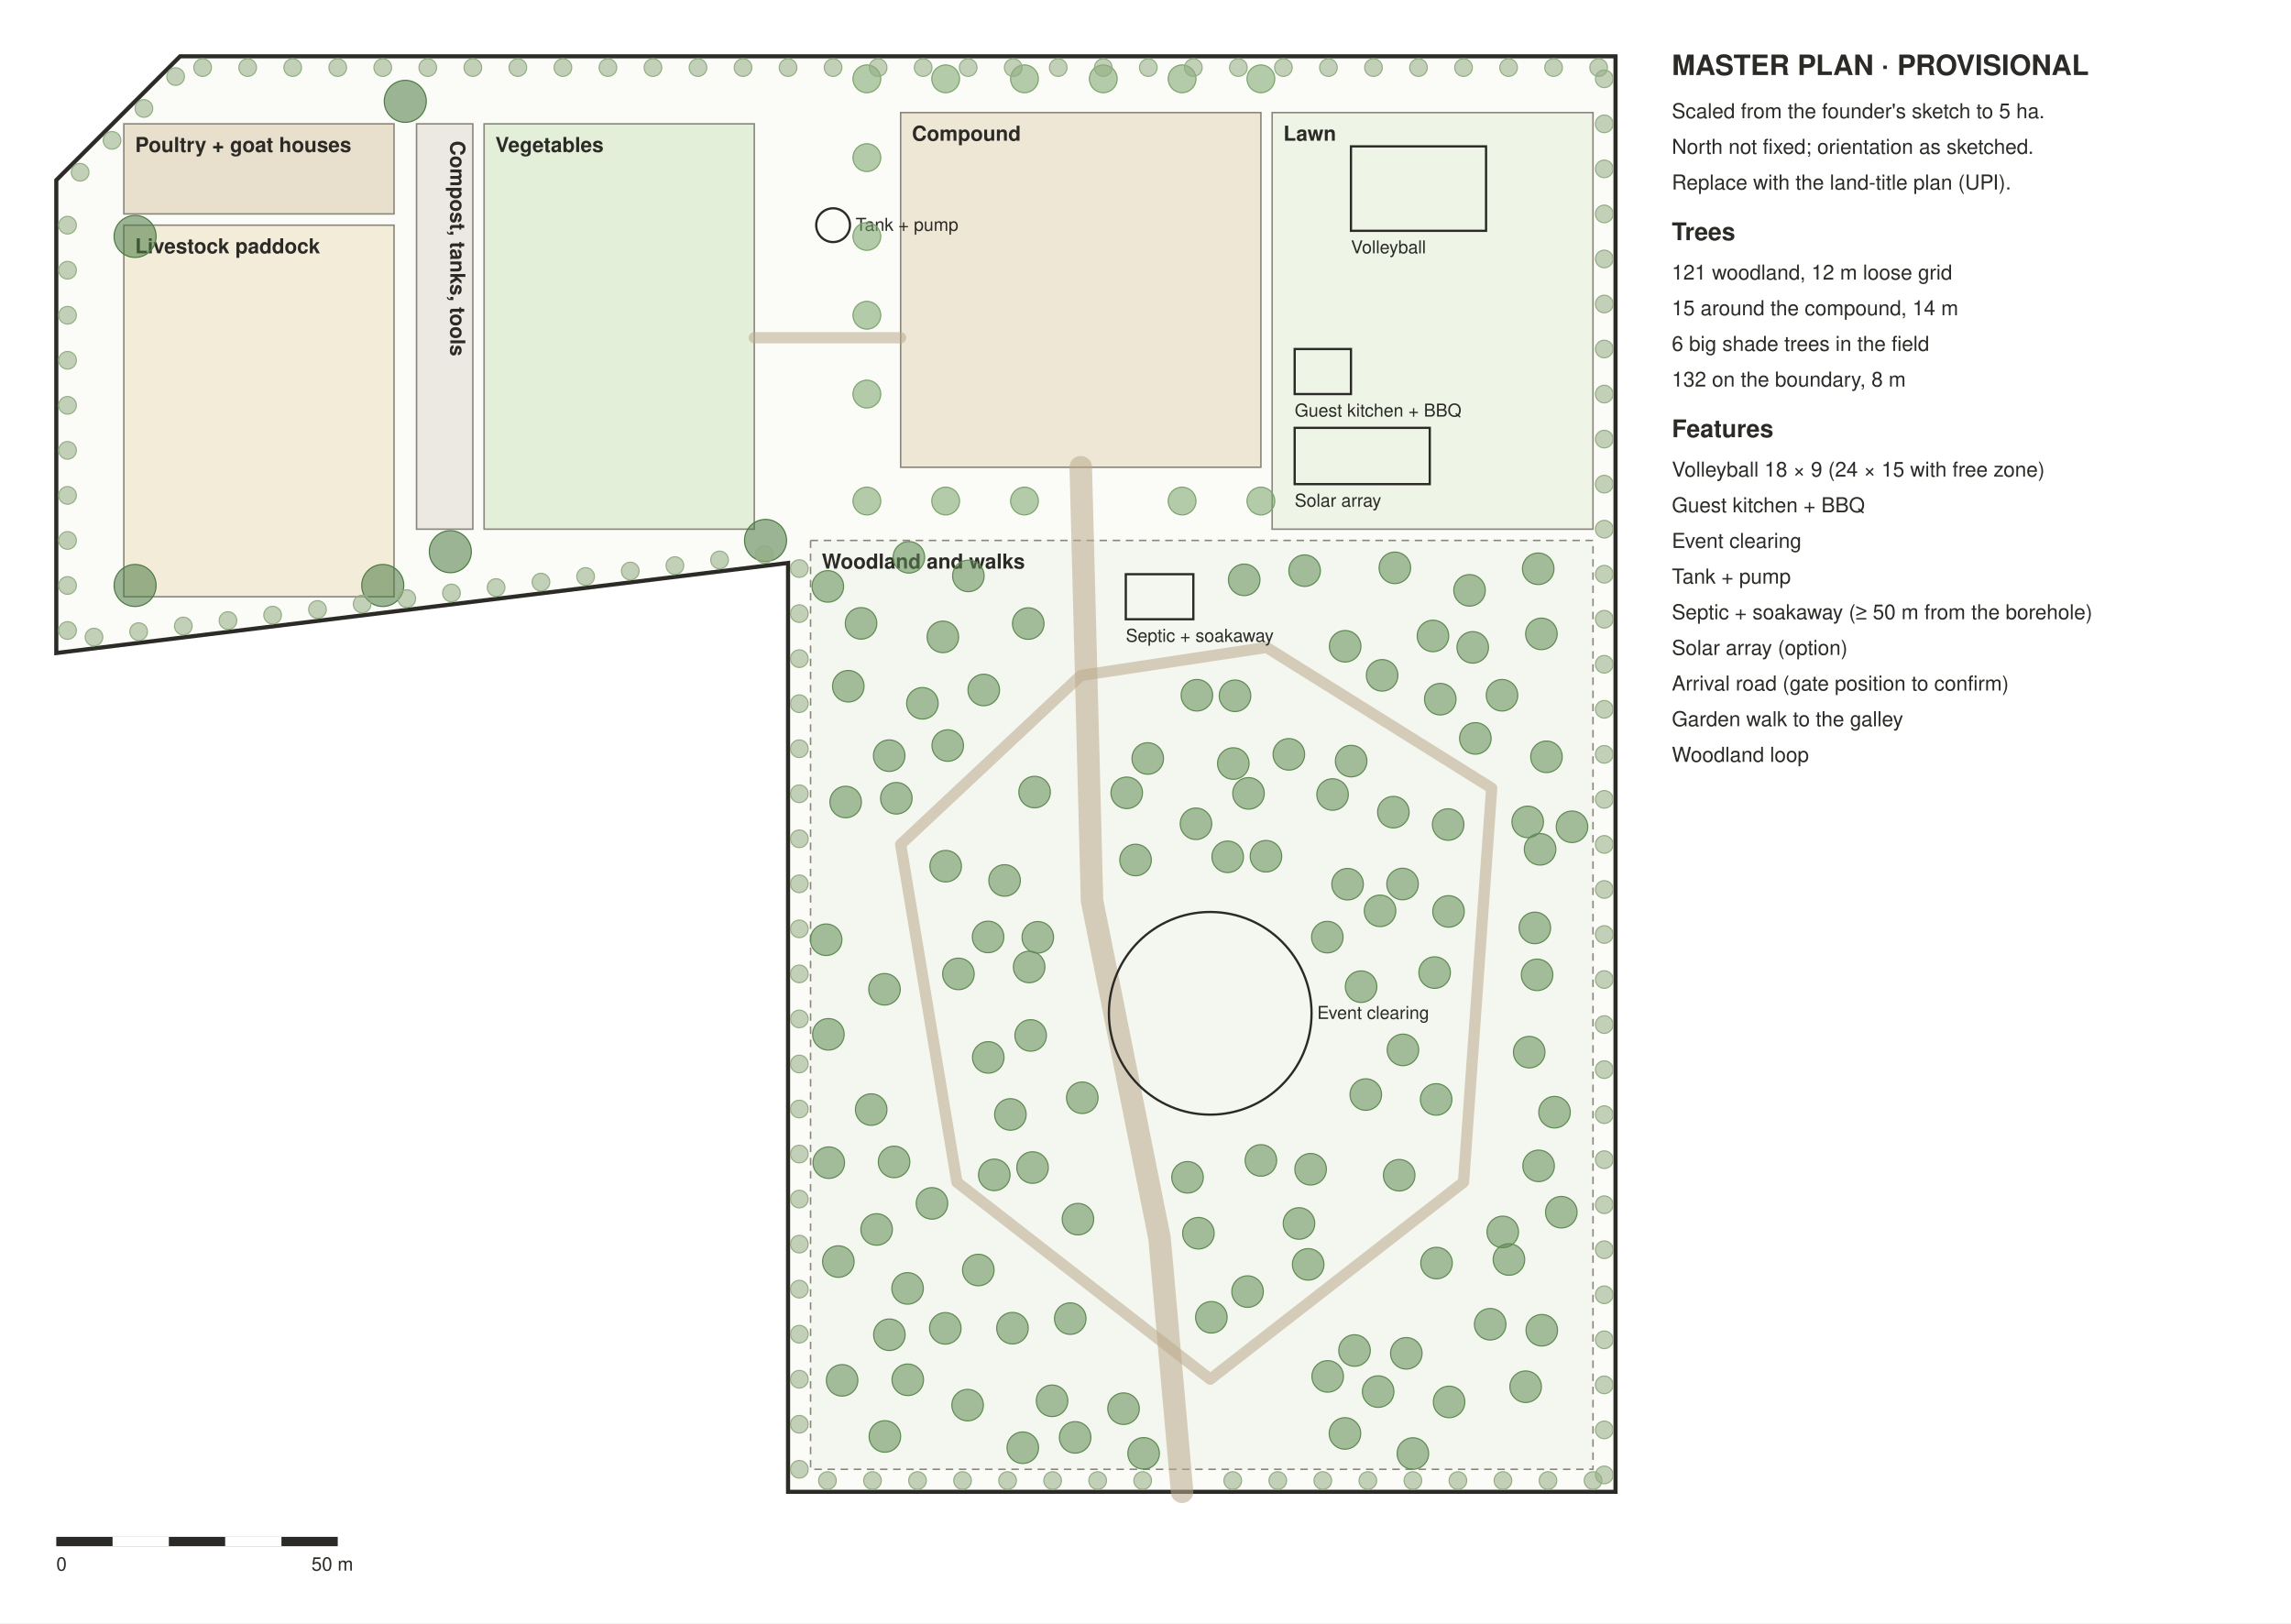
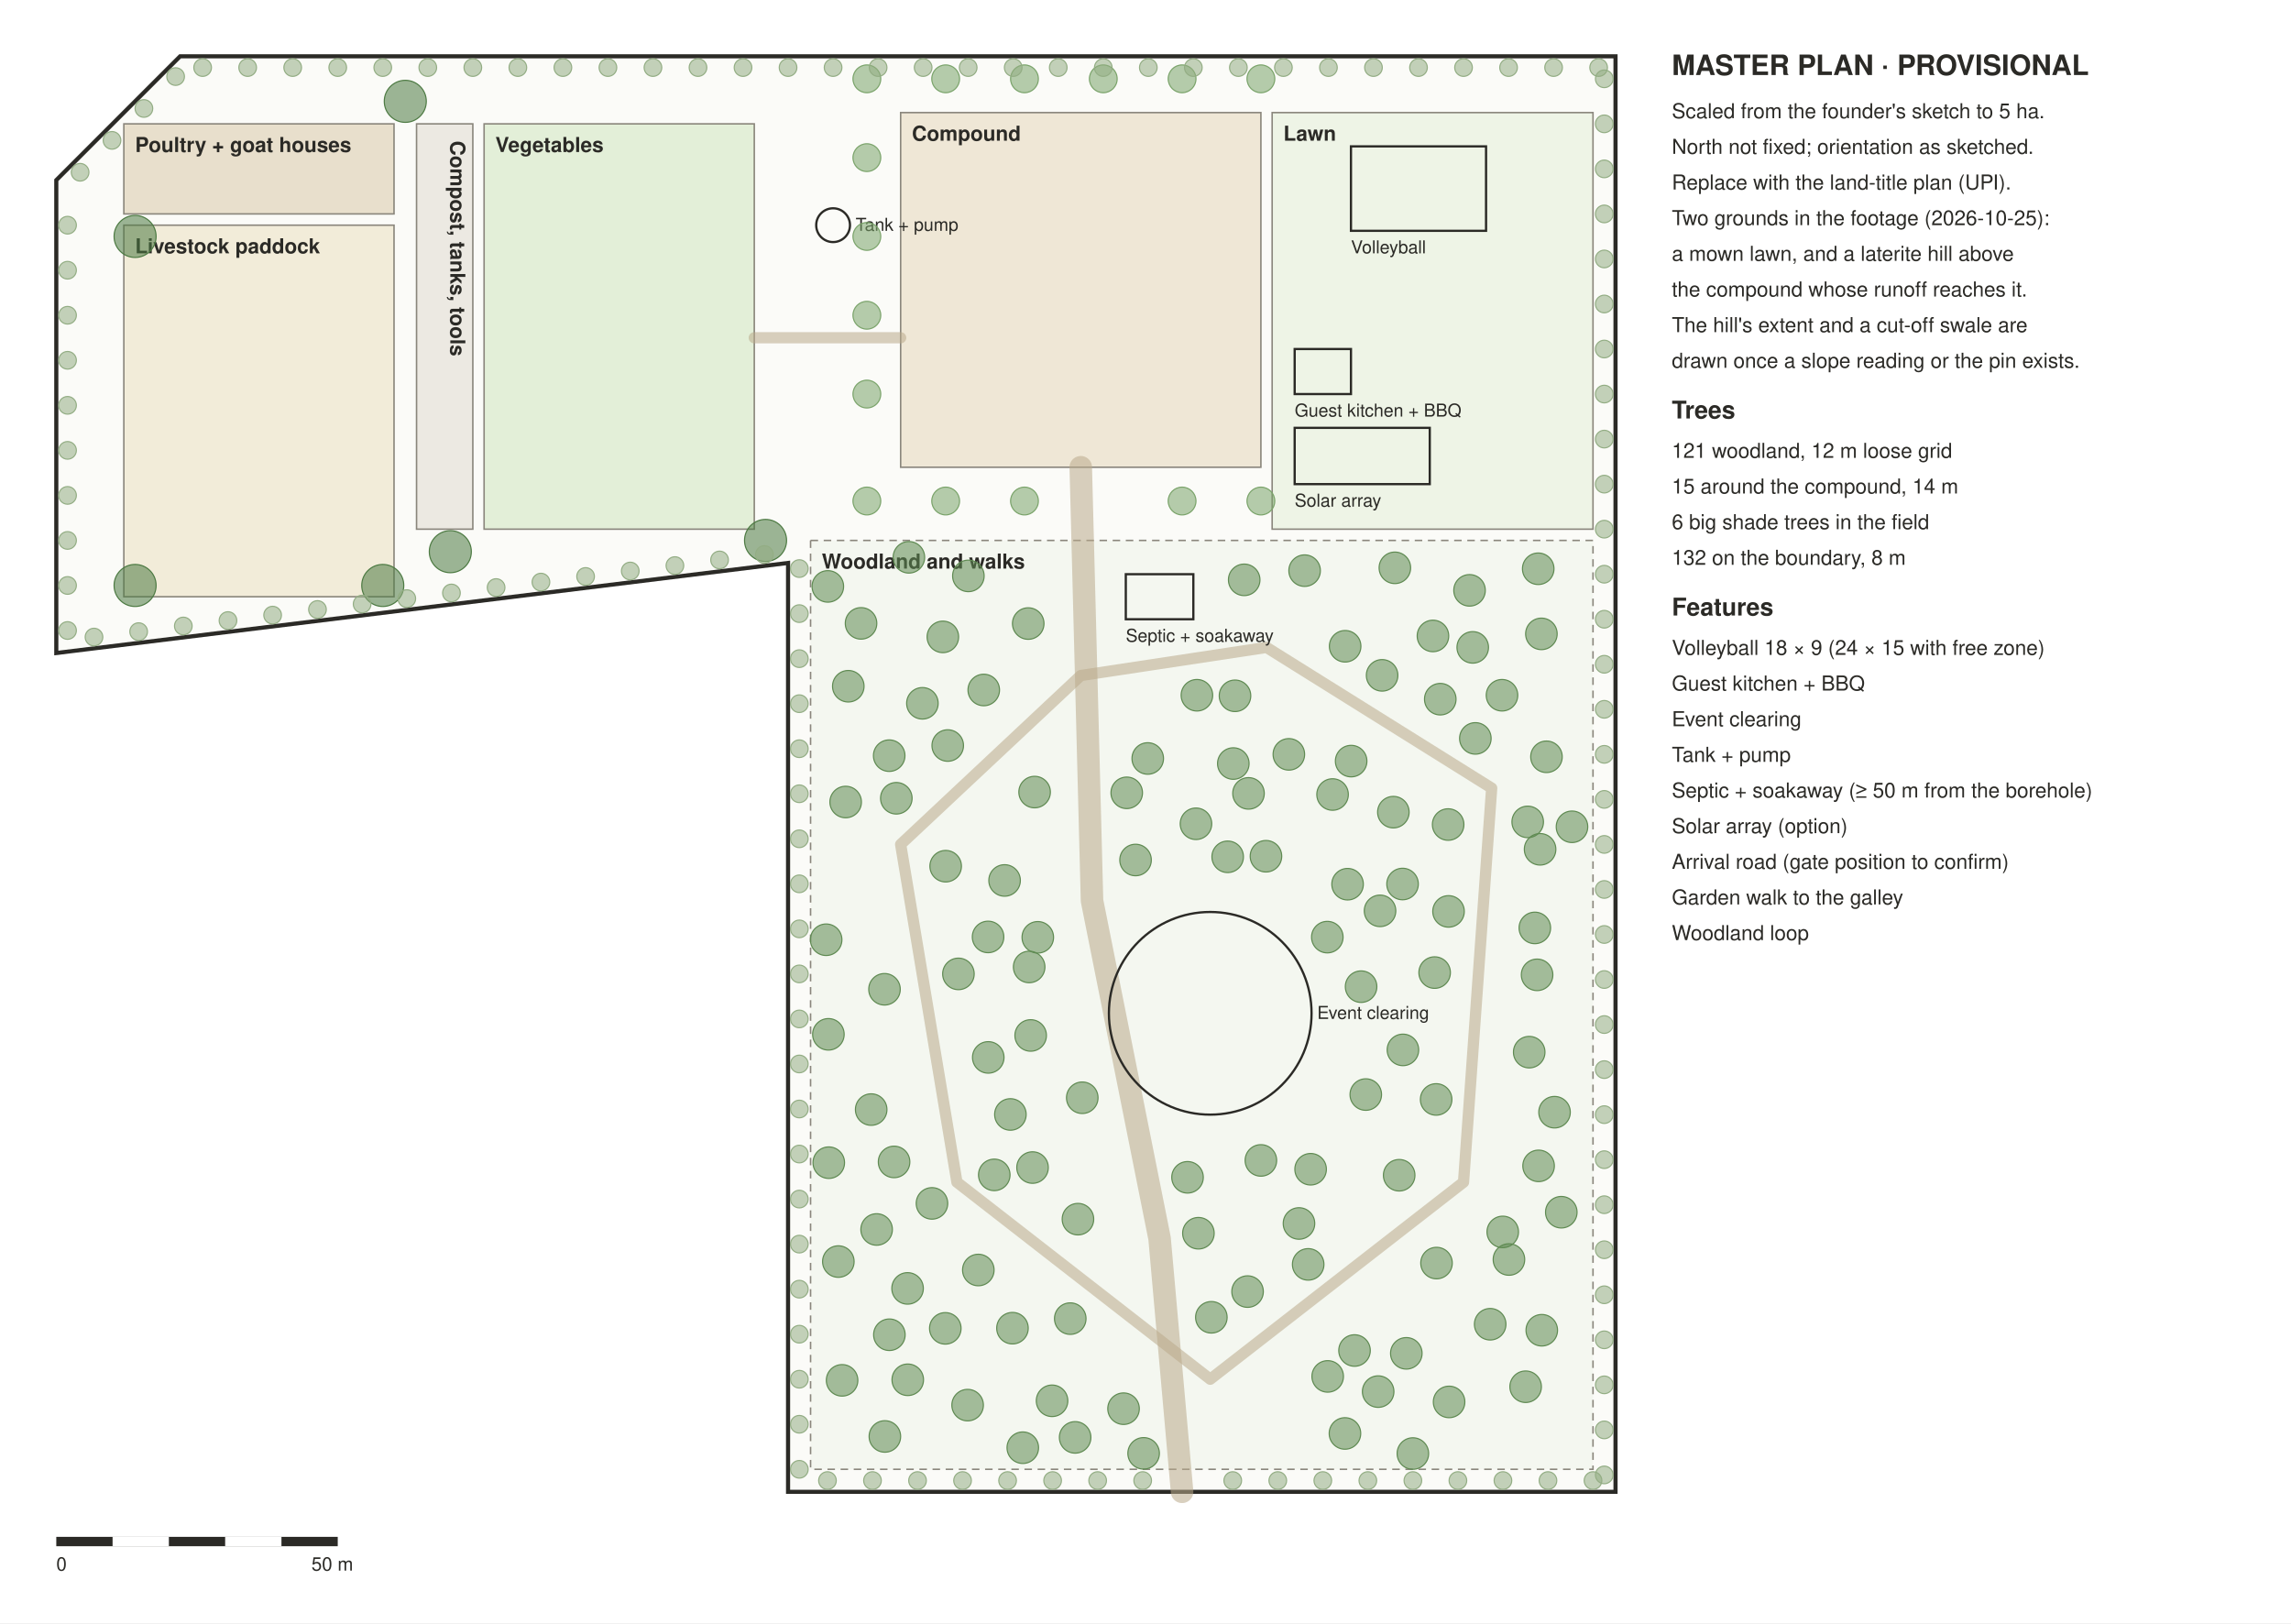
<svg xmlns="http://www.w3.org/2000/svg" viewBox="0 0 1221 865" width="1221" height="865" font-family="Helvetica, Arial, sans-serif">
  <rect width="1221" height="865" fill="#ffffff" />
  <polygon points="30.0,96.0 96.0,30.0 861.0,30.0 861.0,795.0 420.0,795.0 420.0,300.0 30.0,348.0" fill="#fbfbf8" stroke="#2b2a26" stroke-width="2.2" />
  <rect x="480.0" y="60.0" width="192.0" height="189.0" fill="#efe7d6" stroke="#8a867c" stroke-width="0.8" stroke-dasharray="none" />
  <text x="486.0" y="75.0" font-size="11" font-weight="600" fill="#2b2a26">Compound</text>
  <rect x="258.0" y="66.0" width="144.0" height="216.0" fill="#e3efd8" stroke="#8a867c" stroke-width="0.8" stroke-dasharray="none" />
  <text x="264.0" y="81.0" font-size="11" font-weight="600" fill="#2b2a26">Vegetables</text>
  <rect x="222.0" y="66.0" width="30.0" height="216.0" fill="#ece9e2" stroke="#8a867c" stroke-width="0.8" stroke-dasharray="none" />
  <text transform="translate(240.0,75.0) rotate(90)" font-size="11" font-weight="600" fill="#2b2a26">Compost, tanks, tools</text>
  <rect x="66.0" y="120.0" width="144.0" height="198.0" fill="#f2ecd9" stroke="#8a867c" stroke-width="0.8" stroke-dasharray="none" />
  <text x="72.0" y="135.0" font-size="11" font-weight="600" fill="#2b2a26">Livestock paddock</text>
  <rect x="66.0" y="66.0" width="144.0" height="48.0" fill="#e8dfcc" stroke="#8a867c" stroke-width="0.8" stroke-dasharray="none" />
  <text x="72.0" y="81.0" font-size="11" font-weight="600" fill="#2b2a26">Poultry + goat houses</text>
  <rect x="432.0" y="288.0" width="417.0" height="495.0" fill="#f4f7f0" stroke="#8a867c" stroke-width="0.8" stroke-dasharray="4 3" />
  <text x="438.0" y="303.0" font-size="11" font-weight="600" fill="#2b2a26">Woodland and walks</text>
  <rect x="678.0" y="60.0" width="171.0" height="222.0" fill="#eef4e6" stroke="#8a867c" stroke-width="0.8" stroke-dasharray="none" />
  <text x="684.0" y="75.0" font-size="11" font-weight="600" fill="#2b2a26">Lawn</text>
  <polyline points="630.0,795.0 618.0,660.0 582.0,480.0 576.0,249.0" fill="none" stroke="#b9a98a" stroke-width="12" stroke-linecap="round" stroke-linejoin="round" opacity="0.55" />
  <polyline points="402.0,180.0 480.0,180.0" fill="none" stroke="#b9a98a" stroke-width="6" stroke-linecap="round" stroke-linejoin="round" opacity="0.55" />
  <polyline points="576.0,360.0 480.0,450.0 510.0,630.0 645.0,735.0 780.0,630.0 795.0,420.0 675.0,345.0 576.0,360.0" fill="none" stroke="#b9a98a" stroke-width="6" stroke-linecap="round" stroke-linejoin="round" opacity="0.55" />
  <rect x="720.0" y="78.0" width="72.0" height="45.0" fill="none" stroke="#2b2a26" stroke-width="1.2" />
  <text x="720.0" y="135.0" font-size="9.5" fill="#2b2a26">Volleyball</text>
  <rect x="690.0" y="186.0" width="30.0" height="24.0" fill="none" stroke="#2b2a26" stroke-width="1.2" />
  <text x="690.0" y="222.0" font-size="9.5" fill="#2b2a26">Guest kitchen + BBQ</text>
  <circle cx="645.0" cy="540.0" r="54.0" fill="none" stroke="#2b2a26" stroke-width="1.2" />
  <text x="702.0" y="543.0" font-size="9.5" fill="#2b2a26">Event clearing</text>
  <circle cx="444.0" cy="120.0" r="9.0" fill="none" stroke="#2b2a26" stroke-width="1.2" />
  <text x="456.0" y="123.0" font-size="9.5" fill="#2b2a26">Tank + pump</text>
  <rect x="600.0" y="306.0" width="36.0" height="24.0" fill="none" stroke="#2b2a26" stroke-width="1.2" />
  <text x="600.0" y="342.0" font-size="9.5" fill="#2b2a26">Septic + soakaway</text>
  <rect x="690.0" y="228.0" width="72.0" height="30.0" fill="none" stroke="#2b2a26" stroke-width="1.2" />
  <text x="690.0" y="270.0" font-size="9.5" fill="#2b2a26">Solar array</text>
  <circle cx="441.2" cy="312.5" r="8.4" fill="#5f8a52" fill-opacity="0.55" stroke="#5f8a52" stroke-width="0.6" />
  <circle cx="484.4" cy="297.0" r="8.4" fill="#5f8a52" fill-opacity="0.55" stroke="#5f8a52" stroke-width="0.6" />
  <circle cx="516.1" cy="306.9" r="8.4" fill="#5f8a52" fill-opacity="0.55" stroke="#5f8a52" stroke-width="0.6" />
  <circle cx="663.1" cy="309.0" r="8.4" fill="#5f8a52" fill-opacity="0.55" stroke="#5f8a52" stroke-width="0.6" />
  <circle cx="695.3" cy="304.1" r="8.4" fill="#5f8a52" fill-opacity="0.55" stroke="#5f8a52" stroke-width="0.6" />
  <circle cx="743.4" cy="302.6" r="8.4" fill="#5f8a52" fill-opacity="0.55" stroke="#5f8a52" stroke-width="0.6" />
  <circle cx="783.2" cy="314.6" r="8.4" fill="#5f8a52" fill-opacity="0.55" stroke="#5f8a52" stroke-width="0.6" />
  <circle cx="819.8" cy="303.1" r="8.4" fill="#5f8a52" fill-opacity="0.55" stroke="#5f8a52" stroke-width="0.6" />
  <circle cx="458.9" cy="332.2" r="8.4" fill="#5f8a52" fill-opacity="0.55" stroke="#5f8a52" stroke-width="0.6" />
  <circle cx="502.5" cy="339.4" r="8.4" fill="#5f8a52" fill-opacity="0.55" stroke="#5f8a52" stroke-width="0.6" />
  <circle cx="548.0" cy="332.3" r="8.4" fill="#5f8a52" fill-opacity="0.55" stroke="#5f8a52" stroke-width="0.6" />
  <circle cx="716.9" cy="344.4" r="8.4" fill="#5f8a52" fill-opacity="0.55" stroke="#5f8a52" stroke-width="0.6" />
  <circle cx="763.7" cy="338.9" r="8.4" fill="#5f8a52" fill-opacity="0.55" stroke="#5f8a52" stroke-width="0.6" />
  <circle cx="784.9" cy="345.0" r="8.4" fill="#5f8a52" fill-opacity="0.55" stroke="#5f8a52" stroke-width="0.6" />
  <circle cx="821.5" cy="337.8" r="8.4" fill="#5f8a52" fill-opacity="0.55" stroke="#5f8a52" stroke-width="0.6" />
  <circle cx="452.1" cy="365.7" r="8.4" fill="#5f8a52" fill-opacity="0.55" stroke="#5f8a52" stroke-width="0.6" />
  <circle cx="491.6" cy="374.8" r="8.4" fill="#5f8a52" fill-opacity="0.55" stroke="#5f8a52" stroke-width="0.6" />
  <circle cx="524.3" cy="367.7" r="8.4" fill="#5f8a52" fill-opacity="0.55" stroke="#5f8a52" stroke-width="0.6" />
  <circle cx="637.9" cy="370.5" r="8.4" fill="#5f8a52" fill-opacity="0.55" stroke="#5f8a52" stroke-width="0.6" />
  <circle cx="658.2" cy="370.8" r="8.4" fill="#5f8a52" fill-opacity="0.55" stroke="#5f8a52" stroke-width="0.6" />
  <circle cx="736.6" cy="359.9" r="8.4" fill="#5f8a52" fill-opacity="0.55" stroke="#5f8a52" stroke-width="0.6" />
  <circle cx="767.6" cy="372.6" r="8.4" fill="#5f8a52" fill-opacity="0.55" stroke="#5f8a52" stroke-width="0.6" />
  <circle cx="800.5" cy="370.5" r="8.4" fill="#5f8a52" fill-opacity="0.55" stroke="#5f8a52" stroke-width="0.6" />
  <circle cx="473.9" cy="402.7" r="8.4" fill="#5f8a52" fill-opacity="0.55" stroke="#5f8a52" stroke-width="0.6" />
  <circle cx="505.1" cy="397.3" r="8.4" fill="#5f8a52" fill-opacity="0.55" stroke="#5f8a52" stroke-width="0.6" />
  <circle cx="611.7" cy="404.2" r="8.4" fill="#5f8a52" fill-opacity="0.55" stroke="#5f8a52" stroke-width="0.6" />
  <circle cx="657.3" cy="406.9" r="8.4" fill="#5f8a52" fill-opacity="0.55" stroke="#5f8a52" stroke-width="0.6" />
  <circle cx="686.9" cy="402.0" r="8.4" fill="#5f8a52" fill-opacity="0.55" stroke="#5f8a52" stroke-width="0.6" />
  <circle cx="720.1" cy="405.6" r="8.4" fill="#5f8a52" fill-opacity="0.55" stroke="#5f8a52" stroke-width="0.6" />
  <circle cx="786.3" cy="393.5" r="8.4" fill="#5f8a52" fill-opacity="0.55" stroke="#5f8a52" stroke-width="0.6" />
  <circle cx="824.2" cy="403.3" r="8.4" fill="#5f8a52" fill-opacity="0.55" stroke="#5f8a52" stroke-width="0.6" />
  <circle cx="450.7" cy="427.4" r="8.4" fill="#5f8a52" fill-opacity="0.55" stroke="#5f8a52" stroke-width="0.6" />
  <circle cx="477.7" cy="425.4" r="8.4" fill="#5f8a52" fill-opacity="0.55" stroke="#5f8a52" stroke-width="0.6" />
  <circle cx="551.4" cy="422.1" r="8.4" fill="#5f8a52" fill-opacity="0.55" stroke="#5f8a52" stroke-width="0.6" />
  <circle cx="600.5" cy="422.5" r="8.4" fill="#5f8a52" fill-opacity="0.55" stroke="#5f8a52" stroke-width="0.6" />
  <circle cx="637.4" cy="439.0" r="8.4" fill="#5f8a52" fill-opacity="0.55" stroke="#5f8a52" stroke-width="0.6" />
  <circle cx="665.4" cy="422.8" r="8.4" fill="#5f8a52" fill-opacity="0.55" stroke="#5f8a52" stroke-width="0.6" />
  <circle cx="710.2" cy="423.4" r="8.4" fill="#5f8a52" fill-opacity="0.55" stroke="#5f8a52" stroke-width="0.6" />
  <circle cx="742.6" cy="432.8" r="8.4" fill="#5f8a52" fill-opacity="0.55" stroke="#5f8a52" stroke-width="0.6" />
  <circle cx="771.8" cy="439.4" r="8.4" fill="#5f8a52" fill-opacity="0.55" stroke="#5f8a52" stroke-width="0.6" />
  <circle cx="814.2" cy="438.0" r="8.4" fill="#5f8a52" fill-opacity="0.55" stroke="#5f8a52" stroke-width="0.6" />
  <circle cx="837.8" cy="440.6" r="8.4" fill="#5f8a52" fill-opacity="0.55" stroke="#5f8a52" stroke-width="0.6" />
  <circle cx="504.0" cy="461.6" r="8.4" fill="#5f8a52" fill-opacity="0.55" stroke="#5f8a52" stroke-width="0.6" />
  <circle cx="535.4" cy="469.2" r="8.4" fill="#5f8a52" fill-opacity="0.55" stroke="#5f8a52" stroke-width="0.6" />
  <circle cx="605.2" cy="458.3" r="8.4" fill="#5f8a52" fill-opacity="0.55" stroke="#5f8a52" stroke-width="0.6" />
  <circle cx="654.3" cy="456.6" r="8.4" fill="#5f8a52" fill-opacity="0.55" stroke="#5f8a52" stroke-width="0.6" />
  <circle cx="674.7" cy="456.3" r="8.4" fill="#5f8a52" fill-opacity="0.55" stroke="#5f8a52" stroke-width="0.6" />
  <circle cx="718.2" cy="471.2" r="8.4" fill="#5f8a52" fill-opacity="0.55" stroke="#5f8a52" stroke-width="0.6" />
  <circle cx="747.5" cy="471.1" r="8.4" fill="#5f8a52" fill-opacity="0.55" stroke="#5f8a52" stroke-width="0.6" />
  <circle cx="820.8" cy="452.6" r="8.4" fill="#5f8a52" fill-opacity="0.55" stroke="#5f8a52" stroke-width="0.6" />
  <circle cx="440.3" cy="500.8" r="8.4" fill="#5f8a52" fill-opacity="0.55" stroke="#5f8a52" stroke-width="0.6" />
  <circle cx="526.6" cy="499.3" r="8.4" fill="#5f8a52" fill-opacity="0.55" stroke="#5f8a52" stroke-width="0.6" />
  <circle cx="553.1" cy="499.5" r="8.4" fill="#5f8a52" fill-opacity="0.55" stroke="#5f8a52" stroke-width="0.6" />
  <circle cx="707.4" cy="499.4" r="8.4" fill="#5f8a52" fill-opacity="0.55" stroke="#5f8a52" stroke-width="0.6" />
  <circle cx="735.5" cy="485.4" r="8.4" fill="#5f8a52" fill-opacity="0.55" stroke="#5f8a52" stroke-width="0.6" />
  <circle cx="772.0" cy="485.7" r="8.4" fill="#5f8a52" fill-opacity="0.55" stroke="#5f8a52" stroke-width="0.6" />
  <circle cx="818.0" cy="494.5" r="8.4" fill="#5f8a52" fill-opacity="0.55" stroke="#5f8a52" stroke-width="0.6" />
  <circle cx="471.4" cy="527.2" r="8.4" fill="#5f8a52" fill-opacity="0.55" stroke="#5f8a52" stroke-width="0.6" />
  <circle cx="510.8" cy="519.0" r="8.4" fill="#5f8a52" fill-opacity="0.55" stroke="#5f8a52" stroke-width="0.6" />
  <circle cx="548.5" cy="515.3" r="8.4" fill="#5f8a52" fill-opacity="0.55" stroke="#5f8a52" stroke-width="0.6" />
  <circle cx="725.4" cy="525.8" r="8.4" fill="#5f8a52" fill-opacity="0.55" stroke="#5f8a52" stroke-width="0.6" />
  <circle cx="764.6" cy="518.3" r="8.4" fill="#5f8a52" fill-opacity="0.55" stroke="#5f8a52" stroke-width="0.6" />
  <circle cx="819.2" cy="519.5" r="8.4" fill="#5f8a52" fill-opacity="0.55" stroke="#5f8a52" stroke-width="0.6" />
  <circle cx="441.5" cy="551.2" r="8.4" fill="#5f8a52" fill-opacity="0.55" stroke="#5f8a52" stroke-width="0.6" />
  <circle cx="526.7" cy="563.5" r="8.4" fill="#5f8a52" fill-opacity="0.55" stroke="#5f8a52" stroke-width="0.6" />
  <circle cx="549.3" cy="551.8" r="8.4" fill="#5f8a52" fill-opacity="0.55" stroke="#5f8a52" stroke-width="0.6" />
  <circle cx="747.7" cy="559.5" r="8.4" fill="#5f8a52" fill-opacity="0.55" stroke="#5f8a52" stroke-width="0.6" />
  <circle cx="815.0" cy="560.7" r="8.4" fill="#5f8a52" fill-opacity="0.55" stroke="#5f8a52" stroke-width="0.6" />
  <circle cx="464.3" cy="591.3" r="8.4" fill="#5f8a52" fill-opacity="0.55" stroke="#5f8a52" stroke-width="0.6" />
  <circle cx="538.5" cy="593.9" r="8.4" fill="#5f8a52" fill-opacity="0.55" stroke="#5f8a52" stroke-width="0.6" />
  <circle cx="576.8" cy="585.0" r="8.4" fill="#5f8a52" fill-opacity="0.55" stroke="#5f8a52" stroke-width="0.6" />
  <circle cx="727.9" cy="583.3" r="8.4" fill="#5f8a52" fill-opacity="0.55" stroke="#5f8a52" stroke-width="0.6" />
  <circle cx="765.4" cy="585.9" r="8.4" fill="#5f8a52" fill-opacity="0.55" stroke="#5f8a52" stroke-width="0.6" />
  <circle cx="828.5" cy="592.7" r="8.4" fill="#5f8a52" fill-opacity="0.55" stroke="#5f8a52" stroke-width="0.6" />
  <circle cx="441.7" cy="619.6" r="8.4" fill="#5f8a52" fill-opacity="0.55" stroke="#5f8a52" stroke-width="0.6" />
  <circle cx="476.5" cy="619.2" r="8.4" fill="#5f8a52" fill-opacity="0.55" stroke="#5f8a52" stroke-width="0.6" />
  <circle cx="529.9" cy="626.1" r="8.4" fill="#5f8a52" fill-opacity="0.55" stroke="#5f8a52" stroke-width="0.6" />
  <circle cx="550.3" cy="622.2" r="8.4" fill="#5f8a52" fill-opacity="0.55" stroke="#5f8a52" stroke-width="0.6" />
  <circle cx="632.9" cy="627.4" r="8.4" fill="#5f8a52" fill-opacity="0.55" stroke="#5f8a52" stroke-width="0.6" />
  <circle cx="672.0" cy="618.4" r="8.4" fill="#5f8a52" fill-opacity="0.55" stroke="#5f8a52" stroke-width="0.6" />
  <circle cx="698.5" cy="623.1" r="8.4" fill="#5f8a52" fill-opacity="0.55" stroke="#5f8a52" stroke-width="0.6" />
  <circle cx="745.7" cy="626.3" r="8.4" fill="#5f8a52" fill-opacity="0.55" stroke="#5f8a52" stroke-width="0.6" />
  <circle cx="820.0" cy="621.3" r="8.4" fill="#5f8a52" fill-opacity="0.55" stroke="#5f8a52" stroke-width="0.6" />
  <circle cx="467.2" cy="655.2" r="8.4" fill="#5f8a52" fill-opacity="0.55" stroke="#5f8a52" stroke-width="0.6" />
  <circle cx="496.7" cy="641.3" r="8.4" fill="#5f8a52" fill-opacity="0.55" stroke="#5f8a52" stroke-width="0.6" />
  <circle cx="574.5" cy="649.7" r="8.4" fill="#5f8a52" fill-opacity="0.55" stroke="#5f8a52" stroke-width="0.6" />
  <circle cx="638.7" cy="657.2" r="8.4" fill="#5f8a52" fill-opacity="0.55" stroke="#5f8a52" stroke-width="0.6" />
  <circle cx="692.3" cy="652.0" r="8.4" fill="#5f8a52" fill-opacity="0.55" stroke="#5f8a52" stroke-width="0.6" />
  <circle cx="800.9" cy="656.5" r="8.4" fill="#5f8a52" fill-opacity="0.55" stroke="#5f8a52" stroke-width="0.6" />
  <circle cx="832.1" cy="646.0" r="8.4" fill="#5f8a52" fill-opacity="0.55" stroke="#5f8a52" stroke-width="0.6" />
  <circle cx="446.8" cy="672.3" r="8.4" fill="#5f8a52" fill-opacity="0.55" stroke="#5f8a52" stroke-width="0.6" />
  <circle cx="483.7" cy="686.6" r="8.4" fill="#5f8a52" fill-opacity="0.55" stroke="#5f8a52" stroke-width="0.6" />
  <circle cx="521.4" cy="676.8" r="8.4" fill="#5f8a52" fill-opacity="0.55" stroke="#5f8a52" stroke-width="0.6" />
  <circle cx="664.9" cy="688.3" r="8.4" fill="#5f8a52" fill-opacity="0.55" stroke="#5f8a52" stroke-width="0.6" />
  <circle cx="697.2" cy="673.8" r="8.4" fill="#5f8a52" fill-opacity="0.55" stroke="#5f8a52" stroke-width="0.6" />
  <circle cx="765.6" cy="673.1" r="8.4" fill="#5f8a52" fill-opacity="0.55" stroke="#5f8a52" stroke-width="0.6" />
  <circle cx="804.2" cy="671.2" r="8.4" fill="#5f8a52" fill-opacity="0.55" stroke="#5f8a52" stroke-width="0.6" />
  <circle cx="474.0" cy="711.3" r="8.4" fill="#5f8a52" fill-opacity="0.55" stroke="#5f8a52" stroke-width="0.6" />
  <circle cx="503.8" cy="707.9" r="8.4" fill="#5f8a52" fill-opacity="0.55" stroke="#5f8a52" stroke-width="0.6" />
  <circle cx="539.6" cy="707.8" r="8.4" fill="#5f8a52" fill-opacity="0.55" stroke="#5f8a52" stroke-width="0.6" />
  <circle cx="570.4" cy="702.7" r="8.4" fill="#5f8a52" fill-opacity="0.55" stroke="#5f8a52" stroke-width="0.6" />
  <circle cx="645.6" cy="702.0" r="8.4" fill="#5f8a52" fill-opacity="0.55" stroke="#5f8a52" stroke-width="0.6" />
  <circle cx="721.9" cy="719.7" r="8.4" fill="#5f8a52" fill-opacity="0.55" stroke="#5f8a52" stroke-width="0.6" />
  <circle cx="749.5" cy="721.2" r="8.4" fill="#5f8a52" fill-opacity="0.55" stroke="#5f8a52" stroke-width="0.6" />
  <circle cx="794.2" cy="705.7" r="8.4" fill="#5f8a52" fill-opacity="0.55" stroke="#5f8a52" stroke-width="0.6" />
  <circle cx="821.7" cy="708.9" r="8.4" fill="#5f8a52" fill-opacity="0.55" stroke="#5f8a52" stroke-width="0.6" />
  <circle cx="448.8" cy="735.6" r="8.4" fill="#5f8a52" fill-opacity="0.55" stroke="#5f8a52" stroke-width="0.6" />
  <circle cx="483.8" cy="735.3" r="8.4" fill="#5f8a52" fill-opacity="0.55" stroke="#5f8a52" stroke-width="0.6" />
  <circle cx="515.7" cy="748.8" r="8.4" fill="#5f8a52" fill-opacity="0.55" stroke="#5f8a52" stroke-width="0.6" />
  <circle cx="560.7" cy="746.5" r="8.4" fill="#5f8a52" fill-opacity="0.55" stroke="#5f8a52" stroke-width="0.6" />
  <circle cx="598.8" cy="750.7" r="8.4" fill="#5f8a52" fill-opacity="0.55" stroke="#5f8a52" stroke-width="0.6" />
  <circle cx="707.6" cy="733.5" r="8.4" fill="#5f8a52" fill-opacity="0.55" stroke="#5f8a52" stroke-width="0.6" />
  <circle cx="734.5" cy="741.6" r="8.4" fill="#5f8a52" fill-opacity="0.55" stroke="#5f8a52" stroke-width="0.6" />
  <circle cx="772.3" cy="747.1" r="8.4" fill="#5f8a52" fill-opacity="0.55" stroke="#5f8a52" stroke-width="0.6" />
  <circle cx="813.1" cy="739.0" r="8.4" fill="#5f8a52" fill-opacity="0.55" stroke="#5f8a52" stroke-width="0.6" />
  <circle cx="471.6" cy="765.5" r="8.4" fill="#5f8a52" fill-opacity="0.55" stroke="#5f8a52" stroke-width="0.6" />
  <circle cx="545.1" cy="771.5" r="8.4" fill="#5f8a52" fill-opacity="0.55" stroke="#5f8a52" stroke-width="0.6" />
  <circle cx="573.0" cy="766.0" r="8.4" fill="#5f8a52" fill-opacity="0.55" stroke="#5f8a52" stroke-width="0.6" />
  <circle cx="609.5" cy="774.5" r="8.4" fill="#5f8a52" fill-opacity="0.55" stroke="#5f8a52" stroke-width="0.6" />
  <circle cx="716.8" cy="763.9" r="8.4" fill="#5f8a52" fill-opacity="0.55" stroke="#5f8a52" stroke-width="0.6" />
  <circle cx="753.0" cy="774.6" r="8.4" fill="#5f8a52" fill-opacity="0.55" stroke="#5f8a52" stroke-width="0.6" />
  <circle cx="462.0" cy="42.0" r="7.4" fill="#7aa36a" fill-opacity="0.55" stroke="#7aa36a" stroke-width="0.6" />
  <circle cx="462.0" cy="267.0" r="7.4" fill="#7aa36a" fill-opacity="0.55" stroke="#7aa36a" stroke-width="0.6" />
  <circle cx="504.0" cy="42.0" r="7.4" fill="#7aa36a" fill-opacity="0.55" stroke="#7aa36a" stroke-width="0.6" />
  <circle cx="504.0" cy="267.0" r="7.4" fill="#7aa36a" fill-opacity="0.55" stroke="#7aa36a" stroke-width="0.6" />
  <circle cx="546.0" cy="42.0" r="7.4" fill="#7aa36a" fill-opacity="0.55" stroke="#7aa36a" stroke-width="0.6" />
  <circle cx="546.0" cy="267.0" r="7.4" fill="#7aa36a" fill-opacity="0.55" stroke="#7aa36a" stroke-width="0.6" />
  <circle cx="588.0" cy="42.0" r="7.4" fill="#7aa36a" fill-opacity="0.55" stroke="#7aa36a" stroke-width="0.6" />
  <circle cx="630.0" cy="42.0" r="7.4" fill="#7aa36a" fill-opacity="0.55" stroke="#7aa36a" stroke-width="0.6" />
  <circle cx="630.0" cy="267.0" r="7.4" fill="#7aa36a" fill-opacity="0.55" stroke="#7aa36a" stroke-width="0.6" />
  <circle cx="672.0" cy="42.0" r="7.4" fill="#7aa36a" fill-opacity="0.55" stroke="#7aa36a" stroke-width="0.6" />
  <circle cx="672.0" cy="267.0" r="7.4" fill="#7aa36a" fill-opacity="0.55" stroke="#7aa36a" stroke-width="0.6" />
  <circle cx="462.0" cy="84.0" r="7.4" fill="#7aa36a" fill-opacity="0.55" stroke="#7aa36a" stroke-width="0.6" />
  <circle cx="462.0" cy="126.0" r="7.4" fill="#7aa36a" fill-opacity="0.55" stroke="#7aa36a" stroke-width="0.6" />
  <circle cx="462.0" cy="168.0" r="7.4" fill="#7aa36a" fill-opacity="0.55" stroke="#7aa36a" stroke-width="0.6" />
  <circle cx="462.0" cy="210.0" r="7.4" fill="#7aa36a" fill-opacity="0.55" stroke="#7aa36a" stroke-width="0.6" />
  <circle cx="72.0" cy="312.0" r="11.2" fill="#4d7a43" fill-opacity="0.55" stroke="#4d7a43" stroke-width="0.6" />
  <circle cx="204.0" cy="312.0" r="11.2" fill="#4d7a43" fill-opacity="0.55" stroke="#4d7a43" stroke-width="0.6" />
  <circle cx="72.0" cy="126.0" r="11.2" fill="#4d7a43" fill-opacity="0.55" stroke="#4d7a43" stroke-width="0.6" />
  <circle cx="240.0" cy="294.0" r="11.2" fill="#4d7a43" fill-opacity="0.55" stroke="#4d7a43" stroke-width="0.6" />
  <circle cx="408.0" cy="288.0" r="11.2" fill="#4d7a43" fill-opacity="0.55" stroke="#4d7a43" stroke-width="0.6" />
  <circle cx="216.0" cy="54.0" r="11.2" fill="#4d7a43" fill-opacity="0.55" stroke="#4d7a43" stroke-width="0.6" />
  <circle cx="42.7" cy="91.8" r="4.7" fill="#93ad84" fill-opacity="0.55" stroke="#93ad84" stroke-width="0.6" />
  <circle cx="59.7" cy="74.8" r="4.7" fill="#93ad84" fill-opacity="0.55" stroke="#93ad84" stroke-width="0.6" />
  <circle cx="76.7" cy="57.8" r="4.7" fill="#93ad84" fill-opacity="0.55" stroke="#93ad84" stroke-width="0.6" />
  <circle cx="93.6" cy="40.8" r="4.7" fill="#93ad84" fill-opacity="0.55" stroke="#93ad84" stroke-width="0.6" />
  <circle cx="108.0" cy="36.0" r="4.7" fill="#93ad84" fill-opacity="0.55" stroke="#93ad84" stroke-width="0.6" />
  <circle cx="132.0" cy="36.0" r="4.7" fill="#93ad84" fill-opacity="0.55" stroke="#93ad84" stroke-width="0.6" />
  <circle cx="156.0" cy="36.0" r="4.7" fill="#93ad84" fill-opacity="0.55" stroke="#93ad84" stroke-width="0.6" />
  <circle cx="180.0" cy="36.0" r="4.7" fill="#93ad84" fill-opacity="0.55" stroke="#93ad84" stroke-width="0.6" />
  <circle cx="204.0" cy="36.0" r="4.7" fill="#93ad84" fill-opacity="0.55" stroke="#93ad84" stroke-width="0.6" />
  <circle cx="228.0" cy="36.0" r="4.7" fill="#93ad84" fill-opacity="0.55" stroke="#93ad84" stroke-width="0.6" />
  <circle cx="252.0" cy="36.0" r="4.7" fill="#93ad84" fill-opacity="0.55" stroke="#93ad84" stroke-width="0.6" />
  <circle cx="276.0" cy="36.0" r="4.7" fill="#93ad84" fill-opacity="0.55" stroke="#93ad84" stroke-width="0.6" />
  <circle cx="300.0" cy="36.0" r="4.7" fill="#93ad84" fill-opacity="0.55" stroke="#93ad84" stroke-width="0.6" />
  <circle cx="324.0" cy="36.0" r="4.7" fill="#93ad84" fill-opacity="0.55" stroke="#93ad84" stroke-width="0.6" />
  <circle cx="348.0" cy="36.0" r="4.7" fill="#93ad84" fill-opacity="0.55" stroke="#93ad84" stroke-width="0.6" />
  <circle cx="372.0" cy="36.0" r="4.7" fill="#93ad84" fill-opacity="0.55" stroke="#93ad84" stroke-width="0.6" />
  <circle cx="396.0" cy="36.0" r="4.7" fill="#93ad84" fill-opacity="0.55" stroke="#93ad84" stroke-width="0.6" />
  <circle cx="420.0" cy="36.0" r="4.7" fill="#93ad84" fill-opacity="0.55" stroke="#93ad84" stroke-width="0.6" />
  <circle cx="444.0" cy="36.0" r="4.7" fill="#93ad84" fill-opacity="0.55" stroke="#93ad84" stroke-width="0.6" />
  <circle cx="468.0" cy="36.0" r="4.7" fill="#93ad84" fill-opacity="0.55" stroke="#93ad84" stroke-width="0.6" />
  <circle cx="492.0" cy="36.0" r="4.7" fill="#93ad84" fill-opacity="0.55" stroke="#93ad84" stroke-width="0.6" />
  <circle cx="516.0" cy="36.0" r="4.7" fill="#93ad84" fill-opacity="0.55" stroke="#93ad84" stroke-width="0.6" />
  <circle cx="540.0" cy="36.0" r="4.7" fill="#93ad84" fill-opacity="0.55" stroke="#93ad84" stroke-width="0.6" />
  <circle cx="564.0" cy="36.0" r="4.7" fill="#93ad84" fill-opacity="0.55" stroke="#93ad84" stroke-width="0.6" />
  <circle cx="588.0" cy="36.0" r="4.7" fill="#93ad84" fill-opacity="0.55" stroke="#93ad84" stroke-width="0.6" />
  <circle cx="612.0" cy="36.0" r="4.7" fill="#93ad84" fill-opacity="0.55" stroke="#93ad84" stroke-width="0.6" />
  <circle cx="636.0" cy="36.0" r="4.7" fill="#93ad84" fill-opacity="0.55" stroke="#93ad84" stroke-width="0.6" />
  <circle cx="660.0" cy="36.0" r="4.7" fill="#93ad84" fill-opacity="0.55" stroke="#93ad84" stroke-width="0.6" />
  <circle cx="684.0" cy="36.0" r="4.7" fill="#93ad84" fill-opacity="0.55" stroke="#93ad84" stroke-width="0.6" />
  <circle cx="708.0" cy="36.0" r="4.7" fill="#93ad84" fill-opacity="0.55" stroke="#93ad84" stroke-width="0.6" />
  <circle cx="732.0" cy="36.0" r="4.7" fill="#93ad84" fill-opacity="0.55" stroke="#93ad84" stroke-width="0.6" />
  <circle cx="756.0" cy="36.0" r="4.7" fill="#93ad84" fill-opacity="0.55" stroke="#93ad84" stroke-width="0.6" />
  <circle cx="780.0" cy="36.0" r="4.7" fill="#93ad84" fill-opacity="0.55" stroke="#93ad84" stroke-width="0.6" />
  <circle cx="804.0" cy="36.0" r="4.7" fill="#93ad84" fill-opacity="0.55" stroke="#93ad84" stroke-width="0.6" />
  <circle cx="828.0" cy="36.0" r="4.7" fill="#93ad84" fill-opacity="0.55" stroke="#93ad84" stroke-width="0.6" />
  <circle cx="852.0" cy="36.0" r="4.7" fill="#93ad84" fill-opacity="0.55" stroke="#93ad84" stroke-width="0.6" />
  <circle cx="855.0" cy="42.0" r="4.7" fill="#93ad84" fill-opacity="0.55" stroke="#93ad84" stroke-width="0.6" />
  <circle cx="855.0" cy="66.0" r="4.7" fill="#93ad84" fill-opacity="0.55" stroke="#93ad84" stroke-width="0.6" />
  <circle cx="855.0" cy="90.0" r="4.7" fill="#93ad84" fill-opacity="0.55" stroke="#93ad84" stroke-width="0.6" />
  <circle cx="855.0" cy="114.0" r="4.7" fill="#93ad84" fill-opacity="0.55" stroke="#93ad84" stroke-width="0.6" />
  <circle cx="855.0" cy="138.0" r="4.7" fill="#93ad84" fill-opacity="0.55" stroke="#93ad84" stroke-width="0.6" />
  <circle cx="855.0" cy="162.0" r="4.7" fill="#93ad84" fill-opacity="0.55" stroke="#93ad84" stroke-width="0.6" />
  <circle cx="855.0" cy="186.0" r="4.7" fill="#93ad84" fill-opacity="0.55" stroke="#93ad84" stroke-width="0.6" />
  <circle cx="855.0" cy="210.0" r="4.7" fill="#93ad84" fill-opacity="0.55" stroke="#93ad84" stroke-width="0.6" />
  <circle cx="855.0" cy="234.0" r="4.7" fill="#93ad84" fill-opacity="0.55" stroke="#93ad84" stroke-width="0.6" />
  <circle cx="855.0" cy="258.0" r="4.7" fill="#93ad84" fill-opacity="0.55" stroke="#93ad84" stroke-width="0.6" />
  <circle cx="855.0" cy="282.0" r="4.7" fill="#93ad84" fill-opacity="0.55" stroke="#93ad84" stroke-width="0.6" />
  <circle cx="855.0" cy="306.0" r="4.7" fill="#93ad84" fill-opacity="0.55" stroke="#93ad84" stroke-width="0.6" />
  <circle cx="855.0" cy="330.0" r="4.7" fill="#93ad84" fill-opacity="0.55" stroke="#93ad84" stroke-width="0.6" />
  <circle cx="855.0" cy="354.0" r="4.7" fill="#93ad84" fill-opacity="0.55" stroke="#93ad84" stroke-width="0.6" />
  <circle cx="855.0" cy="378.0" r="4.7" fill="#93ad84" fill-opacity="0.55" stroke="#93ad84" stroke-width="0.6" />
  <circle cx="855.0" cy="402.0" r="4.7" fill="#93ad84" fill-opacity="0.55" stroke="#93ad84" stroke-width="0.6" />
  <circle cx="855.0" cy="426.0" r="4.7" fill="#93ad84" fill-opacity="0.55" stroke="#93ad84" stroke-width="0.6" />
  <circle cx="855.0" cy="450.0" r="4.7" fill="#93ad84" fill-opacity="0.55" stroke="#93ad84" stroke-width="0.6" />
  <circle cx="855.0" cy="474.0" r="4.7" fill="#93ad84" fill-opacity="0.55" stroke="#93ad84" stroke-width="0.6" />
  <circle cx="855.0" cy="498.0" r="4.7" fill="#93ad84" fill-opacity="0.55" stroke="#93ad84" stroke-width="0.6" />
  <circle cx="855.0" cy="522.0" r="4.7" fill="#93ad84" fill-opacity="0.55" stroke="#93ad84" stroke-width="0.6" />
  <circle cx="855.0" cy="546.0" r="4.7" fill="#93ad84" fill-opacity="0.55" stroke="#93ad84" stroke-width="0.6" />
  <circle cx="855.0" cy="570.0" r="4.7" fill="#93ad84" fill-opacity="0.55" stroke="#93ad84" stroke-width="0.6" />
  <circle cx="855.0" cy="594.0" r="4.7" fill="#93ad84" fill-opacity="0.55" stroke="#93ad84" stroke-width="0.6" />
  <circle cx="855.0" cy="618.0" r="4.7" fill="#93ad84" fill-opacity="0.55" stroke="#93ad84" stroke-width="0.6" />
  <circle cx="855.0" cy="642.0" r="4.7" fill="#93ad84" fill-opacity="0.55" stroke="#93ad84" stroke-width="0.6" />
  <circle cx="855.0" cy="666.0" r="4.7" fill="#93ad84" fill-opacity="0.55" stroke="#93ad84" stroke-width="0.6" />
  <circle cx="855.0" cy="690.0" r="4.7" fill="#93ad84" fill-opacity="0.55" stroke="#93ad84" stroke-width="0.6" />
  <circle cx="855.0" cy="714.0" r="4.7" fill="#93ad84" fill-opacity="0.55" stroke="#93ad84" stroke-width="0.6" />
  <circle cx="855.0" cy="738.0" r="4.7" fill="#93ad84" fill-opacity="0.55" stroke="#93ad84" stroke-width="0.6" />
  <circle cx="855.0" cy="762.0" r="4.7" fill="#93ad84" fill-opacity="0.55" stroke="#93ad84" stroke-width="0.6" />
  <circle cx="855.0" cy="786.0" r="4.7" fill="#93ad84" fill-opacity="0.55" stroke="#93ad84" stroke-width="0.6" />
  <circle cx="849.0" cy="789.0" r="4.7" fill="#93ad84" fill-opacity="0.55" stroke="#93ad84" stroke-width="0.6" />
  <circle cx="825.0" cy="789.0" r="4.7" fill="#93ad84" fill-opacity="0.55" stroke="#93ad84" stroke-width="0.6" />
  <circle cx="801.0" cy="789.0" r="4.7" fill="#93ad84" fill-opacity="0.55" stroke="#93ad84" stroke-width="0.6" />
  <circle cx="777.0" cy="789.0" r="4.7" fill="#93ad84" fill-opacity="0.55" stroke="#93ad84" stroke-width="0.6" />
  <circle cx="753.0" cy="789.0" r="4.7" fill="#93ad84" fill-opacity="0.55" stroke="#93ad84" stroke-width="0.6" />
  <circle cx="729.0" cy="789.0" r="4.7" fill="#93ad84" fill-opacity="0.55" stroke="#93ad84" stroke-width="0.6" />
  <circle cx="705.0" cy="789.0" r="4.7" fill="#93ad84" fill-opacity="0.55" stroke="#93ad84" stroke-width="0.6" />
  <circle cx="681.0" cy="789.0" r="4.7" fill="#93ad84" fill-opacity="0.55" stroke="#93ad84" stroke-width="0.6" />
  <circle cx="657.0" cy="789.0" r="4.7" fill="#93ad84" fill-opacity="0.55" stroke="#93ad84" stroke-width="0.6" />
  <circle cx="609.0" cy="789.0" r="4.7" fill="#93ad84" fill-opacity="0.55" stroke="#93ad84" stroke-width="0.6" />
  <circle cx="585.0" cy="789.0" r="4.7" fill="#93ad84" fill-opacity="0.55" stroke="#93ad84" stroke-width="0.6" />
  <circle cx="561.0" cy="789.0" r="4.7" fill="#93ad84" fill-opacity="0.55" stroke="#93ad84" stroke-width="0.6" />
  <circle cx="537.0" cy="789.0" r="4.7" fill="#93ad84" fill-opacity="0.55" stroke="#93ad84" stroke-width="0.6" />
  <circle cx="513.0" cy="789.0" r="4.7" fill="#93ad84" fill-opacity="0.55" stroke="#93ad84" stroke-width="0.6" />
  <circle cx="489.0" cy="789.0" r="4.7" fill="#93ad84" fill-opacity="0.55" stroke="#93ad84" stroke-width="0.6" />
  <circle cx="465.0" cy="789.0" r="4.7" fill="#93ad84" fill-opacity="0.55" stroke="#93ad84" stroke-width="0.6" />
  <circle cx="441.0" cy="789.0" r="4.7" fill="#93ad84" fill-opacity="0.55" stroke="#93ad84" stroke-width="0.6" />
  <circle cx="426.0" cy="783.0" r="4.7" fill="#93ad84" fill-opacity="0.55" stroke="#93ad84" stroke-width="0.6" />
  <circle cx="426.0" cy="759.0" r="4.7" fill="#93ad84" fill-opacity="0.55" stroke="#93ad84" stroke-width="0.6" />
  <circle cx="426.0" cy="735.0" r="4.7" fill="#93ad84" fill-opacity="0.55" stroke="#93ad84" stroke-width="0.6" />
  <circle cx="426.0" cy="711.0" r="4.7" fill="#93ad84" fill-opacity="0.55" stroke="#93ad84" stroke-width="0.6" />
  <circle cx="426.0" cy="687.0" r="4.7" fill="#93ad84" fill-opacity="0.55" stroke="#93ad84" stroke-width="0.6" />
  <circle cx="426.0" cy="663.0" r="4.7" fill="#93ad84" fill-opacity="0.55" stroke="#93ad84" stroke-width="0.6" />
  <circle cx="426.0" cy="639.0" r="4.7" fill="#93ad84" fill-opacity="0.55" stroke="#93ad84" stroke-width="0.6" />
  <circle cx="426.0" cy="615.0" r="4.7" fill="#93ad84" fill-opacity="0.55" stroke="#93ad84" stroke-width="0.6" />
  <circle cx="426.0" cy="591.0" r="4.7" fill="#93ad84" fill-opacity="0.55" stroke="#93ad84" stroke-width="0.6" />
  <circle cx="426.0" cy="567.0" r="4.7" fill="#93ad84" fill-opacity="0.55" stroke="#93ad84" stroke-width="0.6" />
  <circle cx="426.0" cy="543.0" r="4.7" fill="#93ad84" fill-opacity="0.55" stroke="#93ad84" stroke-width="0.6" />
  <circle cx="426.0" cy="519.0" r="4.7" fill="#93ad84" fill-opacity="0.55" stroke="#93ad84" stroke-width="0.6" />
  <circle cx="426.0" cy="495.0" r="4.7" fill="#93ad84" fill-opacity="0.55" stroke="#93ad84" stroke-width="0.6" />
  <circle cx="426.0" cy="471.0" r="4.7" fill="#93ad84" fill-opacity="0.55" stroke="#93ad84" stroke-width="0.6" />
  <circle cx="426.0" cy="447.0" r="4.7" fill="#93ad84" fill-opacity="0.55" stroke="#93ad84" stroke-width="0.6" />
  <circle cx="426.0" cy="423.0" r="4.7" fill="#93ad84" fill-opacity="0.55" stroke="#93ad84" stroke-width="0.6" />
  <circle cx="426.0" cy="399.0" r="4.7" fill="#93ad84" fill-opacity="0.55" stroke="#93ad84" stroke-width="0.6" />
  <circle cx="426.0" cy="375.0" r="4.7" fill="#93ad84" fill-opacity="0.55" stroke="#93ad84" stroke-width="0.6" />
  <circle cx="426.0" cy="351.0" r="4.7" fill="#93ad84" fill-opacity="0.55" stroke="#93ad84" stroke-width="0.6" />
  <circle cx="426.0" cy="327.0" r="4.7" fill="#93ad84" fill-opacity="0.55" stroke="#93ad84" stroke-width="0.6" />
  <circle cx="426.0" cy="303.0" r="4.7" fill="#93ad84" fill-opacity="0.55" stroke="#93ad84" stroke-width="0.6" />
  <circle cx="407.4" cy="295.5" r="4.7" fill="#93ad84" fill-opacity="0.55" stroke="#93ad84" stroke-width="0.6" />
  <circle cx="383.5" cy="298.4" r="4.7" fill="#93ad84" fill-opacity="0.55" stroke="#93ad84" stroke-width="0.6" />
  <circle cx="359.7" cy="301.4" r="4.7" fill="#93ad84" fill-opacity="0.55" stroke="#93ad84" stroke-width="0.6" />
  <circle cx="335.9" cy="304.3" r="4.7" fill="#93ad84" fill-opacity="0.55" stroke="#93ad84" stroke-width="0.6" />
  <circle cx="312.1" cy="307.2" r="4.7" fill="#93ad84" fill-opacity="0.55" stroke="#93ad84" stroke-width="0.6" />
  <circle cx="288.3" cy="310.2" r="4.7" fill="#93ad84" fill-opacity="0.55" stroke="#93ad84" stroke-width="0.6" />
  <circle cx="264.4" cy="313.1" r="4.7" fill="#93ad84" fill-opacity="0.55" stroke="#93ad84" stroke-width="0.6" />
  <circle cx="240.6" cy="316.0" r="4.7" fill="#93ad84" fill-opacity="0.55" stroke="#93ad84" stroke-width="0.6" />
  <circle cx="216.8" cy="319.0" r="4.7" fill="#93ad84" fill-opacity="0.55" stroke="#93ad84" stroke-width="0.6" />
  <circle cx="193.0" cy="321.9" r="4.7" fill="#93ad84" fill-opacity="0.55" stroke="#93ad84" stroke-width="0.6" />
  <circle cx="169.2" cy="324.8" r="4.7" fill="#93ad84" fill-opacity="0.55" stroke="#93ad84" stroke-width="0.6" />
  <circle cx="145.3" cy="327.8" r="4.7" fill="#93ad84" fill-opacity="0.55" stroke="#93ad84" stroke-width="0.6" />
  <circle cx="121.5" cy="330.7" r="4.7" fill="#93ad84" fill-opacity="0.55" stroke="#93ad84" stroke-width="0.6" />
  <circle cx="97.7" cy="333.6" r="4.7" fill="#93ad84" fill-opacity="0.55" stroke="#93ad84" stroke-width="0.6" />
  <circle cx="73.9" cy="336.6" r="4.7" fill="#93ad84" fill-opacity="0.55" stroke="#93ad84" stroke-width="0.6" />
  <circle cx="50.1" cy="339.5" r="4.7" fill="#93ad84" fill-opacity="0.55" stroke="#93ad84" stroke-width="0.6" />
  <circle cx="36.0" cy="336.0" r="4.7" fill="#93ad84" fill-opacity="0.55" stroke="#93ad84" stroke-width="0.6" />
  <circle cx="36.0" cy="312.0" r="4.7" fill="#93ad84" fill-opacity="0.55" stroke="#93ad84" stroke-width="0.6" />
  <circle cx="36.0" cy="288.0" r="4.7" fill="#93ad84" fill-opacity="0.55" stroke="#93ad84" stroke-width="0.6" />
  <circle cx="36.0" cy="264.0" r="4.7" fill="#93ad84" fill-opacity="0.55" stroke="#93ad84" stroke-width="0.6" />
  <circle cx="36.0" cy="240.0" r="4.7" fill="#93ad84" fill-opacity="0.55" stroke="#93ad84" stroke-width="0.6" />
  <circle cx="36.0" cy="216.0" r="4.7" fill="#93ad84" fill-opacity="0.55" stroke="#93ad84" stroke-width="0.6" />
  <circle cx="36.0" cy="192.0" r="4.7" fill="#93ad84" fill-opacity="0.55" stroke="#93ad84" stroke-width="0.6" />
  <circle cx="36.0" cy="168.0" r="4.7" fill="#93ad84" fill-opacity="0.55" stroke="#93ad84" stroke-width="0.6" />
  <circle cx="36.0" cy="144.0" r="4.7" fill="#93ad84" fill-opacity="0.55" stroke="#93ad84" stroke-width="0.6" />
  <circle cx="36.0" cy="120.0" r="4.7" fill="#93ad84" fill-opacity="0.55" stroke="#93ad84" stroke-width="0.6" />
  <text x="891" y="40" font-size="15" font-weight="700" fill="#2b2a26">MASTER PLAN · PROVISIONAL</text>
  <text x="891" y="63" font-size="11" font-weight="400" fill="#2b2a26">Scaled from the founder's sketch to 5 ha.</text>
  <text x="891" y="82" font-size="11" font-weight="400" fill="#2b2a26">North not fixed; orientation as sketched.</text>
  <text x="891" y="101" font-size="11" font-weight="400" fill="#2b2a26">Replace with the land-title plan (UPI).</text>
-   <text x="891" y="128" font-size="13" font-weight="700" fill="#2b2a26">Trees</text>
-   <text x="891" y="149" font-size="11" font-weight="400" fill="#2b2a26">121 woodland, 12 m loose grid</text>
-   <text x="891" y="168" font-size="11" font-weight="400" fill="#2b2a26">15 around the compound, 14 m</text>
-   <text x="891" y="187" font-size="11" font-weight="400" fill="#2b2a26">6 big shade trees in the field</text>
-   <text x="891" y="206" font-size="11" font-weight="400" fill="#2b2a26">132 on the boundary, 8 m</text>
-   <text x="891" y="233" font-size="13" font-weight="700" fill="#2b2a26">Features</text>
-   <text x="891" y="254" font-size="11" font-weight="400" fill="#2b2a26">Volleyball 18 × 9 (24 × 15 with free zone)</text>
-   <text x="891" y="273" font-size="11" font-weight="400" fill="#2b2a26">Guest kitchen + BBQ</text>
-   <text x="891" y="292" font-size="11" font-weight="400" fill="#2b2a26">Event clearing</text>
-   <text x="891" y="311" font-size="11" font-weight="400" fill="#2b2a26">Tank + pump</text>
-   <text x="891" y="330" font-size="11" font-weight="400" fill="#2b2a26">Septic + soakaway (≥ 50 m from the borehole)</text>
-   <text x="891" y="349" font-size="11" font-weight="400" fill="#2b2a26">Solar array (option)</text>
-   <text x="891" y="368" font-size="11" font-weight="400" fill="#2b2a26">Arrival road (gate position to confirm)</text>
-   <text x="891" y="387" font-size="11" font-weight="400" fill="#2b2a26">Garden walk to the galley</text>
-   <text x="891" y="406" font-size="11" font-weight="400" fill="#2b2a26">Woodland loop</text>
+   <text x="891" y="120" font-size="11" font-weight="400" fill="#2b2a26">Two grounds in the footage (2026-10-25):</text>
+   <text x="891" y="139" font-size="11" font-weight="400" fill="#2b2a26">a mown lawn, and a laterite hill above</text>
+   <text x="891" y="158" font-size="11" font-weight="400" fill="#2b2a26">the compound whose runoff reaches it.</text>
+   <text x="891" y="177" font-size="11" font-weight="400" fill="#2b2a26">The hill's extent and a cut-off swale are</text>
+   <text x="891" y="196" font-size="11" font-weight="400" fill="#2b2a26">drawn once a slope reading or the pin exists.</text>
+   <text x="891" y="223" font-size="13" font-weight="700" fill="#2b2a26">Trees</text>
+   <text x="891" y="244" font-size="11" font-weight="400" fill="#2b2a26">121 woodland, 12 m loose grid</text>
+   <text x="891" y="263" font-size="11" font-weight="400" fill="#2b2a26">15 around the compound, 14 m</text>
+   <text x="891" y="282" font-size="11" font-weight="400" fill="#2b2a26">6 big shade trees in the field</text>
+   <text x="891" y="301" font-size="11" font-weight="400" fill="#2b2a26">132 on the boundary, 8 m</text>
+   <text x="891" y="328" font-size="13" font-weight="700" fill="#2b2a26">Features</text>
+   <text x="891" y="349" font-size="11" font-weight="400" fill="#2b2a26">Volleyball 18 × 9 (24 × 15 with free zone)</text>
+   <text x="891" y="368" font-size="11" font-weight="400" fill="#2b2a26">Guest kitchen + BBQ</text>
+   <text x="891" y="387" font-size="11" font-weight="400" fill="#2b2a26">Event clearing</text>
+   <text x="891" y="406" font-size="11" font-weight="400" fill="#2b2a26">Tank + pump</text>
+   <text x="891" y="425" font-size="11" font-weight="400" fill="#2b2a26">Septic + soakaway (≥ 50 m from the borehole)</text>
+   <text x="891" y="444" font-size="11" font-weight="400" fill="#2b2a26">Solar array (option)</text>
+   <text x="891" y="463" font-size="11" font-weight="400" fill="#2b2a26">Arrival road (gate position to confirm)</text>
+   <text x="891" y="482" font-size="11" font-weight="400" fill="#2b2a26">Garden walk to the galley</text>
+   <text x="891" y="501" font-size="11" font-weight="400" fill="#2b2a26">Woodland loop</text>
  <rect x="30.0" y="819" width="150" height="5" fill="#2b2a26" />
  <rect x="60.0" y="819" width="30" height="5" fill="#ffffff" />
  <rect x="120.0" y="819" width="30" height="5" fill="#ffffff" />
  <text x="30.0" y="837" font-size="10" fill="#2b2a26">0</text>
  <text x="166" y="837" font-size="10" fill="#2b2a26">50 m</text>
</svg>
